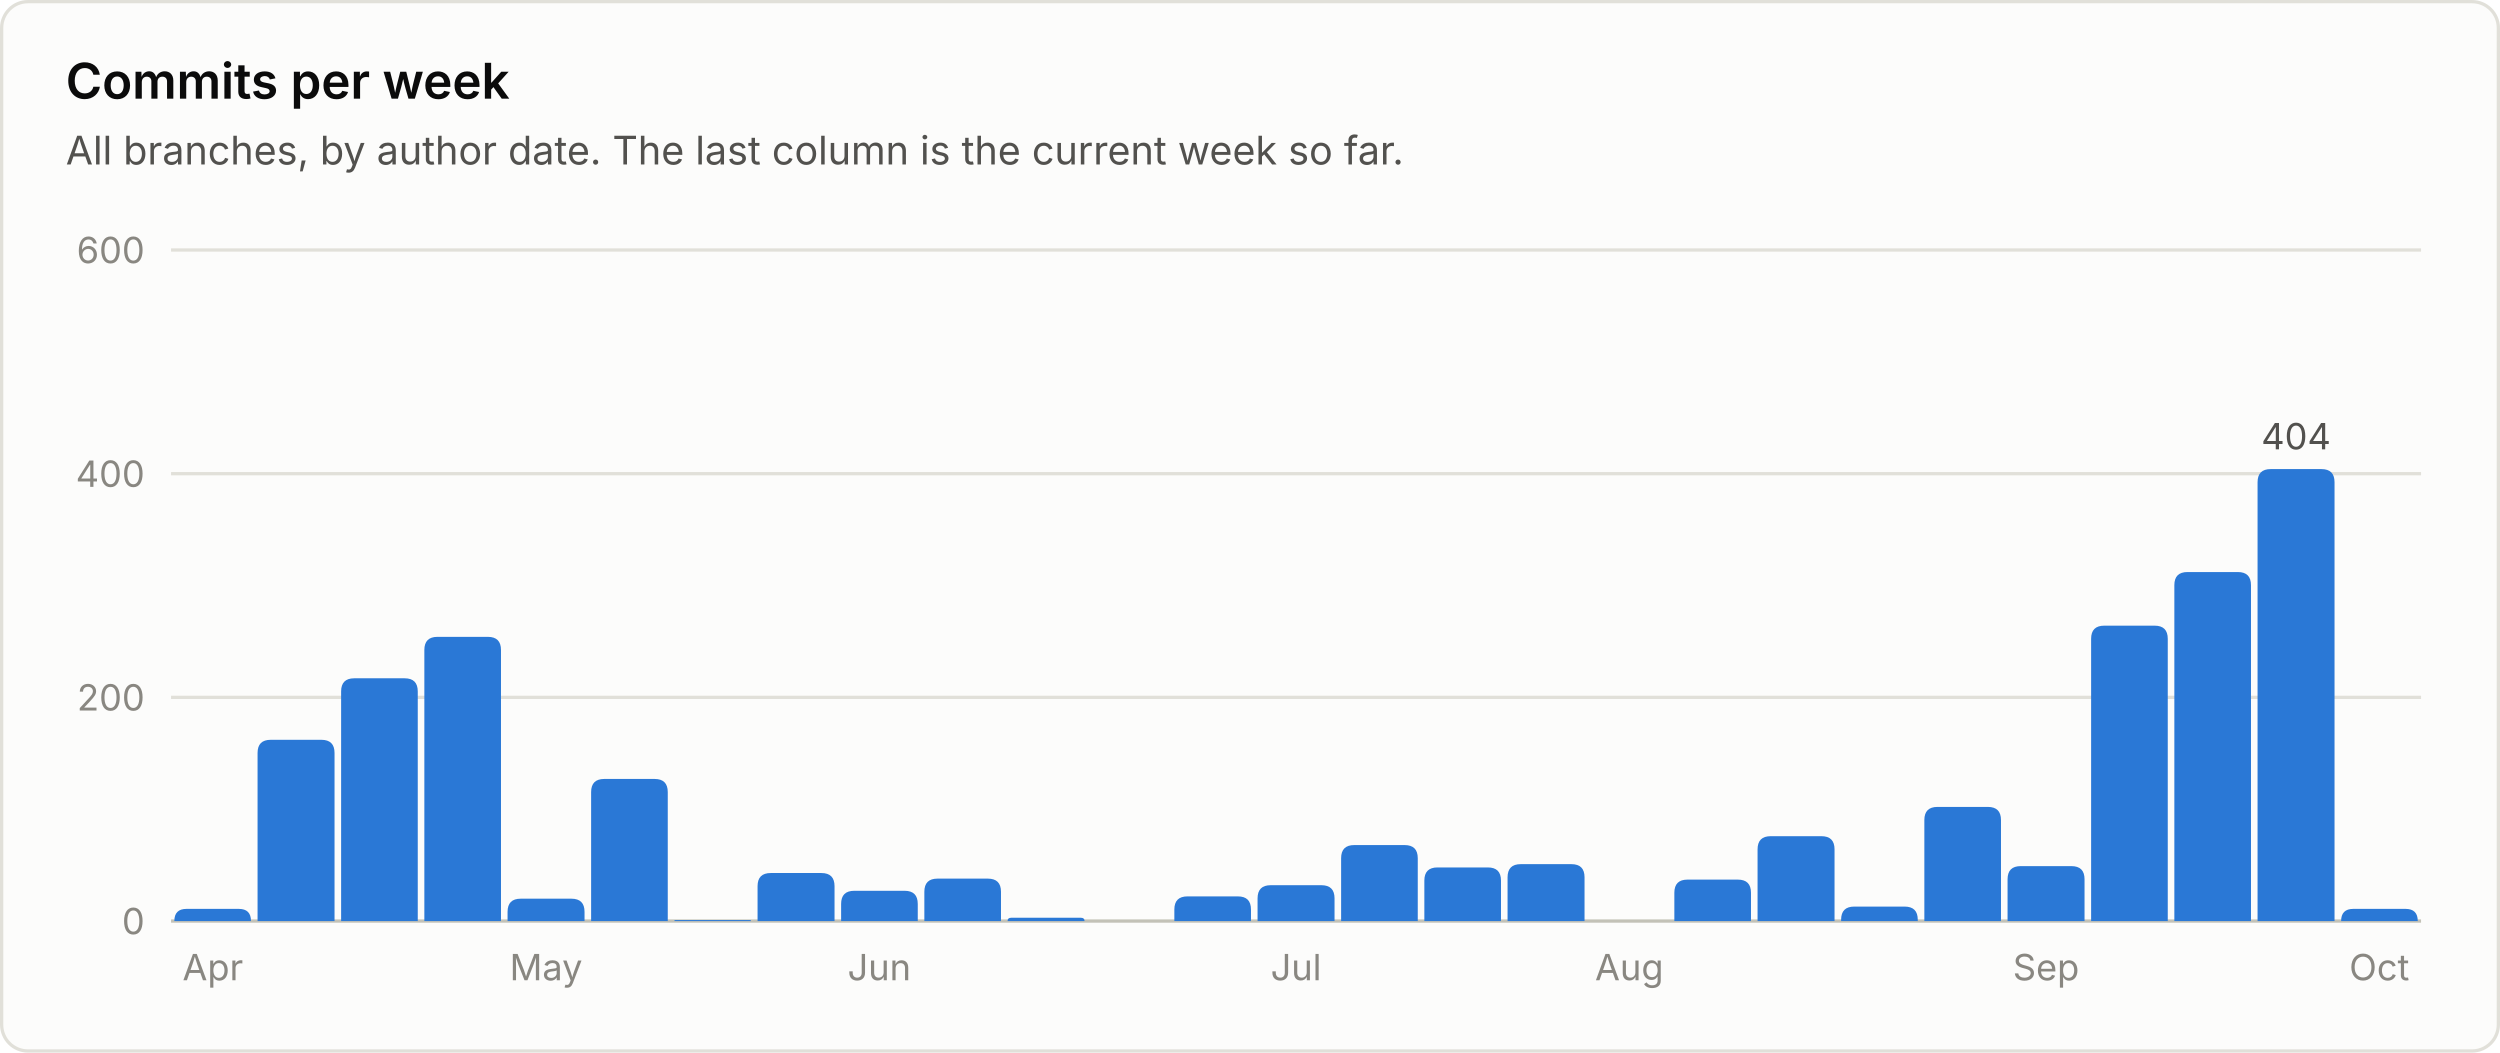
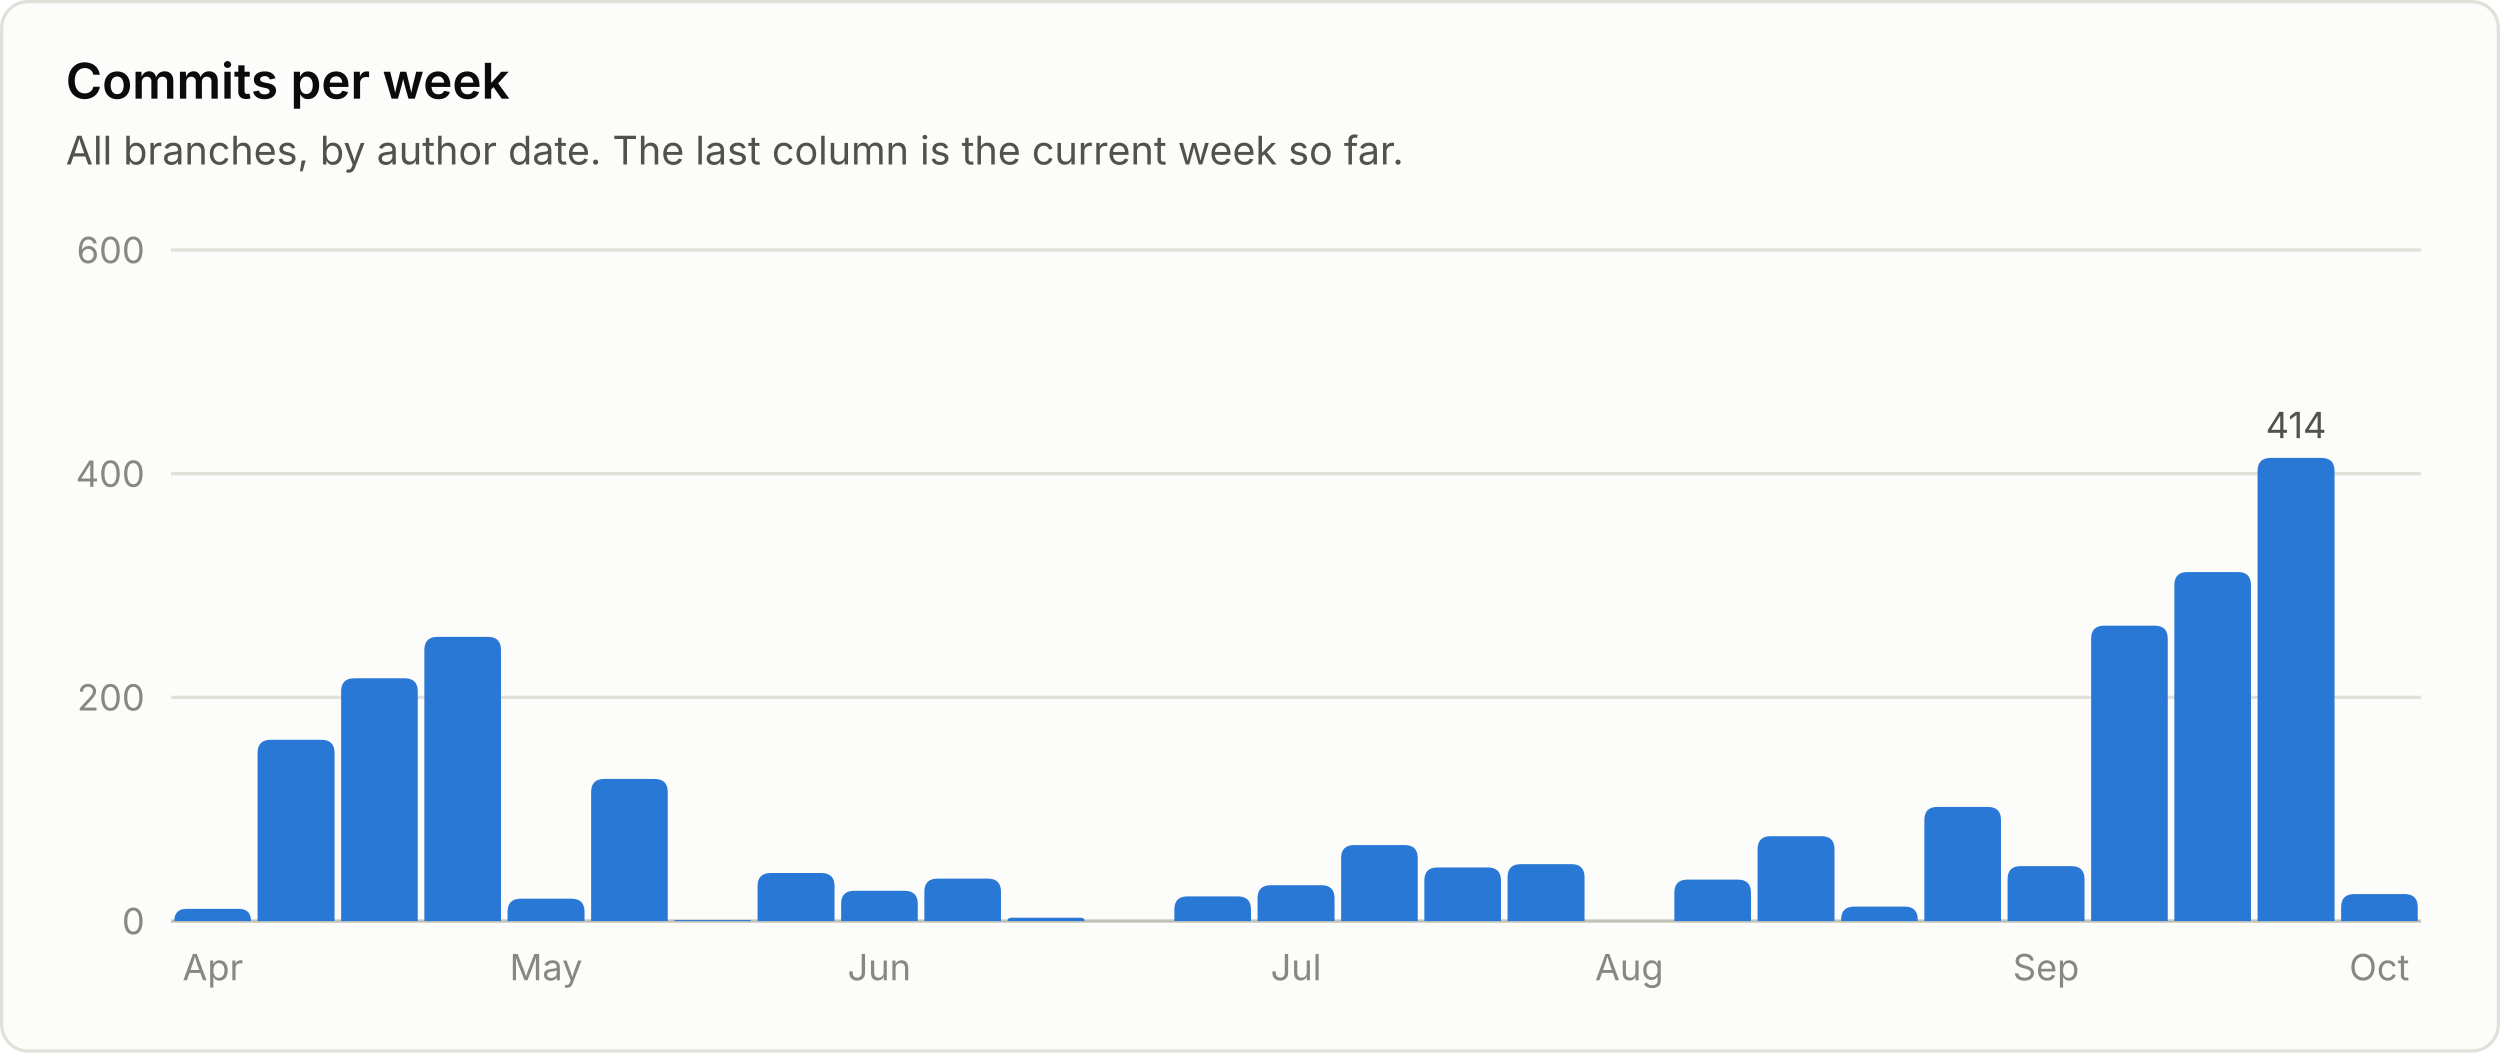
<svg xmlns="http://www.w3.org/2000/svg" viewBox="0 0 760 320" width="760" height="320" role="img" font-family="system-ui, -apple-system, 'Segoe UI', sans-serif">
  <rect x="0.5" y="0.5" width="759" height="319" rx="8" fill="#fcfcfb" stroke="#e1e0d9" />
  <text x="20.0" y="30.0" fill="#0b0b0b" font-size="15" font-weight="600" text-anchor="start">Commits per week</text>
  <text x="20.0" y="50.0" fill="#52514e" font-size="12" font-weight="400" text-anchor="start">All branches, by author date. The last column is the current week so far.</text>
  <line x1="52" y1="280.0" x2="736" y2="280.0" stroke="#c3c2b7" stroke-width="1" />
  <text x="44.0" y="284.0" fill="#898781" font-size="11" font-weight="400" text-anchor="end">0</text>
  <line x1="52" y1="212.0" x2="736" y2="212.0" stroke="#e1e0d9" stroke-width="1" />
  <text x="44.0" y="216.0" fill="#898781" font-size="11" font-weight="400" text-anchor="end">200</text>
  <line x1="52" y1="144.0" x2="736" y2="144.0" stroke="#e1e0d9" stroke-width="1" />
  <text x="44.0" y="148.0" fill="#898781" font-size="11" font-weight="400" text-anchor="end">400</text>
  <line x1="52" y1="76.0" x2="736" y2="76.0" stroke="#e1e0d9" stroke-width="1" />
  <text x="44.0" y="80.0" fill="#898781" font-size="11" font-weight="400" text-anchor="end">600</text>
  <path d="M53.0 280.0 V280.0 Q53.0 276.3 56.7 276.3 H72.6 Q76.3 276.3 76.3 280.0 V280.0 Z" fill="#2a78d6" />
  <text x="64.7" y="298.0" fill="#898781" font-size="11" font-weight="400" text-anchor="middle">Apr</text>
  <path d="M78.3 280.0 V228.9 Q78.3 224.9 82.3 224.9 H97.7 Q101.7 224.9 101.7 228.9 V280.0 Z" fill="#2a78d6" />
  <path d="M103.7 280.0 V210.2 Q103.7 206.2 107.7 206.2 H123.0 Q127.0 206.2 127.0 210.2 V280.0 Z" fill="#2a78d6" />
  <path d="M129.0 280.0 V197.6 Q129.0 193.6 133.0 193.6 H148.3 Q152.3 193.6 152.3 197.6 V280.0 Z" fill="#2a78d6" />
  <path d="M154.3 280.0 V277.2 Q154.3 273.2 158.3 273.2 H173.7 Q177.7 273.2 177.7 277.2 V280.0 Z" fill="#2a78d6" />
  <text x="166.0" y="298.0" fill="#898781" font-size="11" font-weight="400" text-anchor="middle">May</text>
  <path d="M179.7 280.0 V240.8 Q179.7 236.8 183.7 236.8 H199.0 Q203.0 236.8 203.0 240.8 V280.0 Z" fill="#2a78d6" />
  <path d="M205.0 280.0 V280.0 Q205.0 279.7 205.3 279.7 H228.0 Q228.3 279.7 228.3 280.0 V280.0 Z" fill="#2a78d6" />
  <path d="M230.3 280.0 V269.4 Q230.3 265.4 234.3 265.4 H249.7 Q253.7 265.4 253.7 269.4 V280.0 Z" fill="#2a78d6" />
  <path d="M255.7 280.0 V274.8 Q255.7 270.8 259.7 270.8 H275.0 Q279.0 270.8 279.0 274.8 V280.0 Z" fill="#2a78d6" />
  <text x="267.3" y="298.0" fill="#898781" font-size="11" font-weight="400" text-anchor="middle">Jun</text>
  <path d="M281.0 280.0 V271.1 Q281.0 267.1 285.0 267.1 H300.3 Q304.3 267.1 304.3 271.1 V280.0 Z" fill="#2a78d6" />
  <path d="M306.3 280.0 V280.0 Q306.3 279.0 307.4 279.0 H328.6 Q329.7 279.0 329.7 280.0 V280.0 Z" fill="#2a78d6" />
  <path d="M357.0 280.0 V276.5 Q357.0 272.5 361.0 272.5 H376.3 Q380.3 272.5 380.3 276.5 V280.0 Z" fill="#2a78d6" />
  <path d="M382.3 280.0 V273.1 Q382.3 269.1 386.3 269.1 H401.7 Q405.7 269.1 405.7 273.1 V280.0 Z" fill="#2a78d6" />
  <text x="394.0" y="298.0" fill="#898781" font-size="11" font-weight="400" text-anchor="middle">Jul</text>
  <path d="M407.7 280.0 V260.9 Q407.7 256.9 411.7 256.9 H427.0 Q431.0 256.9 431.0 260.9 V280.0 Z" fill="#2a78d6" />
  <path d="M433.0 280.0 V267.7 Q433.0 263.7 437.0 263.7 H452.3 Q456.3 263.7 456.3 267.7 V280.0 Z" fill="#2a78d6" />
  <path d="M458.3 280.0 V266.7 Q458.3 262.7 462.3 262.7 H477.7 Q481.7 262.7 481.7 266.7 V280.0 Z" fill="#2a78d6" />
  <text x="495.3" y="298.0" fill="#898781" font-size="11" font-weight="400" text-anchor="middle">Aug</text>
  <path d="M509.0 280.0 V271.4 Q509.0 267.4 513.0 267.4 H528.3 Q532.3 267.4 532.3 271.4 V280.0 Z" fill="#2a78d6" />
  <path d="M534.3 280.0 V258.2 Q534.3 254.2 538.3 254.2 H553.7 Q557.7 254.2 557.7 258.2 V280.0 Z" fill="#2a78d6" />
  <path d="M559.7 280.0 V279.6 Q559.7 275.6 563.7 275.6 H579.0 Q583.0 275.6 583.0 279.6 V280.0 Z" fill="#2a78d6" />
  <path d="M585.0 280.0 V249.3 Q585.0 245.3 589.0 245.3 H604.3 Q608.3 245.3 608.3 249.3 V280.0 Z" fill="#2a78d6" />
  <path d="M610.3 280.0 V267.3 Q610.3 263.3 614.3 263.3 H629.7 Q633.7 263.3 633.7 267.3 V280.0 Z" fill="#2a78d6" />
  <text x="622.0" y="298.0" fill="#898781" font-size="11" font-weight="400" text-anchor="middle">Sep</text>
  <path d="M635.7 280.0 V194.2 Q635.7 190.2 639.7 190.2 H655.0 Q659.0 190.2 659.0 194.2 V280.0 Z" fill="#2a78d6" />
  <path d="M661.0 280.0 V177.9 Q661.0 173.9 665.0 173.9 H680.3 Q684.3 173.9 684.3 177.9 V280.0 Z" fill="#2a78d6" />
-   <path d="M686.3 280.0 V146.6 Q686.3 142.6 690.3 142.6 H705.7 Q709.7 142.6 709.7 146.6 V280.0 Z" fill="#2a78d6" />
-   <text x="698.0" y="136.6" fill="#52514e" font-size="11" font-weight="400" text-anchor="middle">404</text>
-   <path d="M711.7 280.0 V280.0 Q711.7 276.3 715.4 276.3 H731.3 Q735.0 276.3 735.0 280.0 V280.0 Z" fill="#2a78d6" />
+   <path d="M686.3 280.0 V143.2 Q686.3 139.2 690.3 139.2 H705.7 Q709.7 139.2 709.7 143.2 V280.0 Z" fill="#2a78d6" />
+   <text x="698.0" y="133.2" fill="#52514e" font-size="11" font-weight="400" text-anchor="middle">414</text>
+   <path d="M711.7 280.0 V275.8 Q711.7 271.8 715.7 271.8 H731.0 Q735.0 271.8 735.0 275.8 V280.0 Z" fill="#2a78d6" />
  <text x="723.3" y="298.0" fill="#898781" font-size="11" font-weight="400" text-anchor="middle">Oct</text>
</svg>
